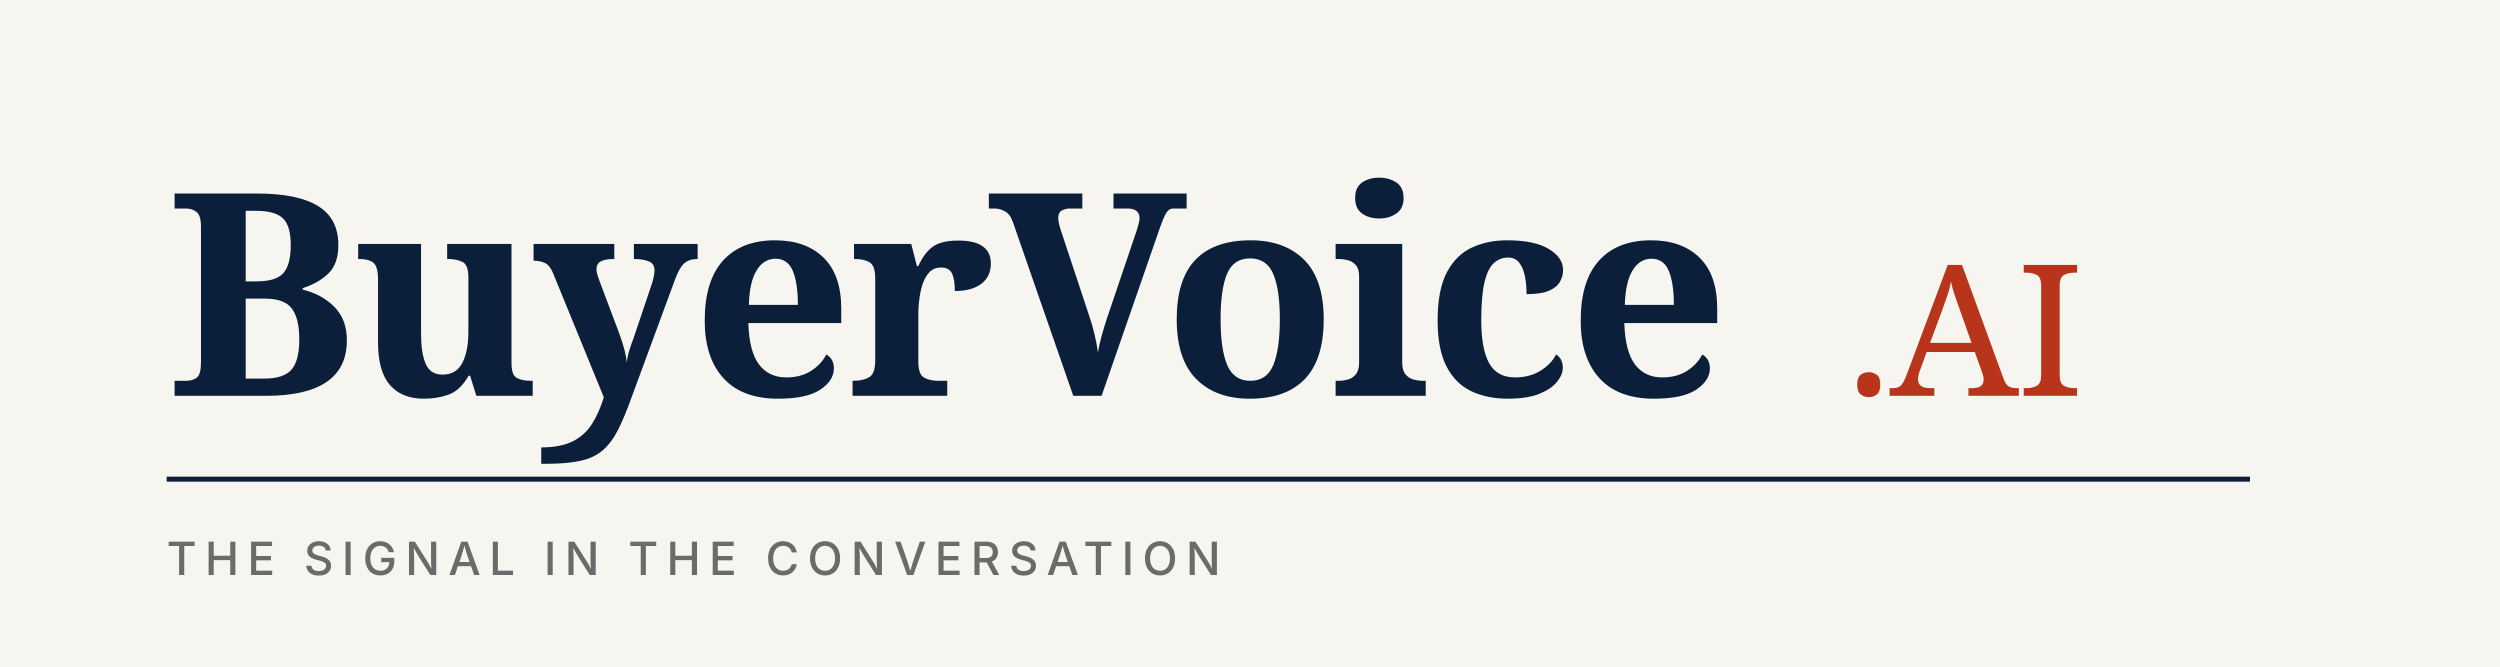
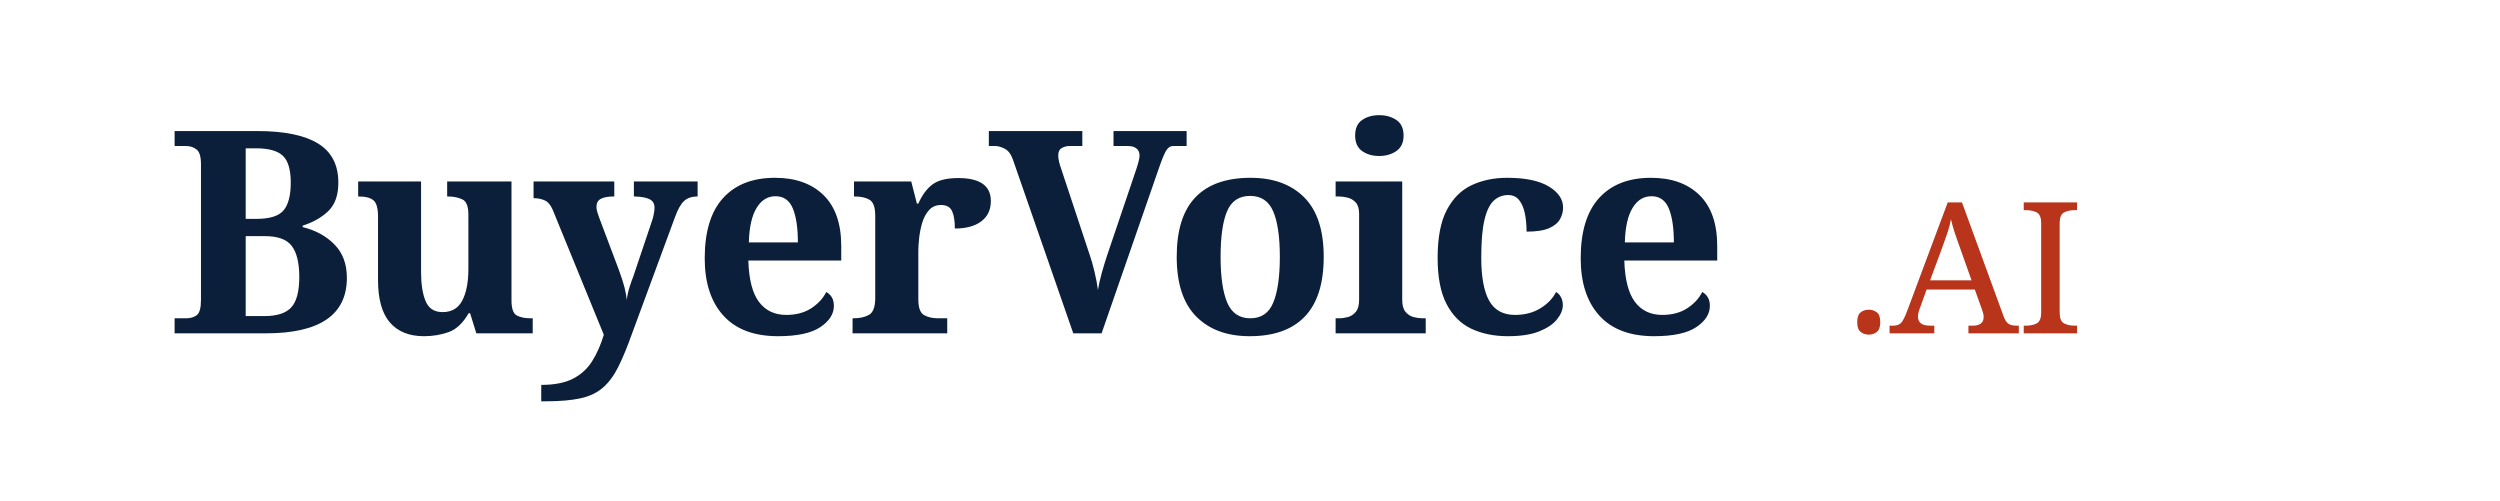
- <svg xmlns="http://www.w3.org/2000/svg" viewBox="0 0 600 160" font-family="'Source Serif 4', 'GT Sectra', Georgia, serif">
-   <rect width="600" height="160" fill="#F7F5EF" />
-   <text x="40" y="95" font-size="68" font-weight="600" fill="#0B1F3A" letter-spacing="-1.5">BuyerVoice</text>
-   <text x="443" y="95" font-size="44" font-weight="500" fill="#B8341B" letter-spacing="-0.5">.AI</text>
-   <line x1="40" y1="115" x2="540" y2="115" stroke="#0B1F3A" stroke-width="1.2" />
-   <text x="40" y="138" font-size="11" font-weight="500" fill="#6B6B6B" letter-spacing="2" font-family="'Inter', system-ui, sans-serif">THE SIGNAL IN THE CONVERSATION</text>
+ <svg xmlns="http://www.w3.org/2000/svg" viewBox="0 0 600 120" font-family="'Source Serif 4', 'GT Sectra', Georgia, serif">
+   <text x="40" y="80" font-size="68" font-weight="600" fill="#0B1F3A" letter-spacing="-1.5">BuyerVoice</text>
+   <text x="443" y="80" font-size="44" font-weight="500" fill="#B8341B" letter-spacing="-0.5">.AI</text>
</svg>
